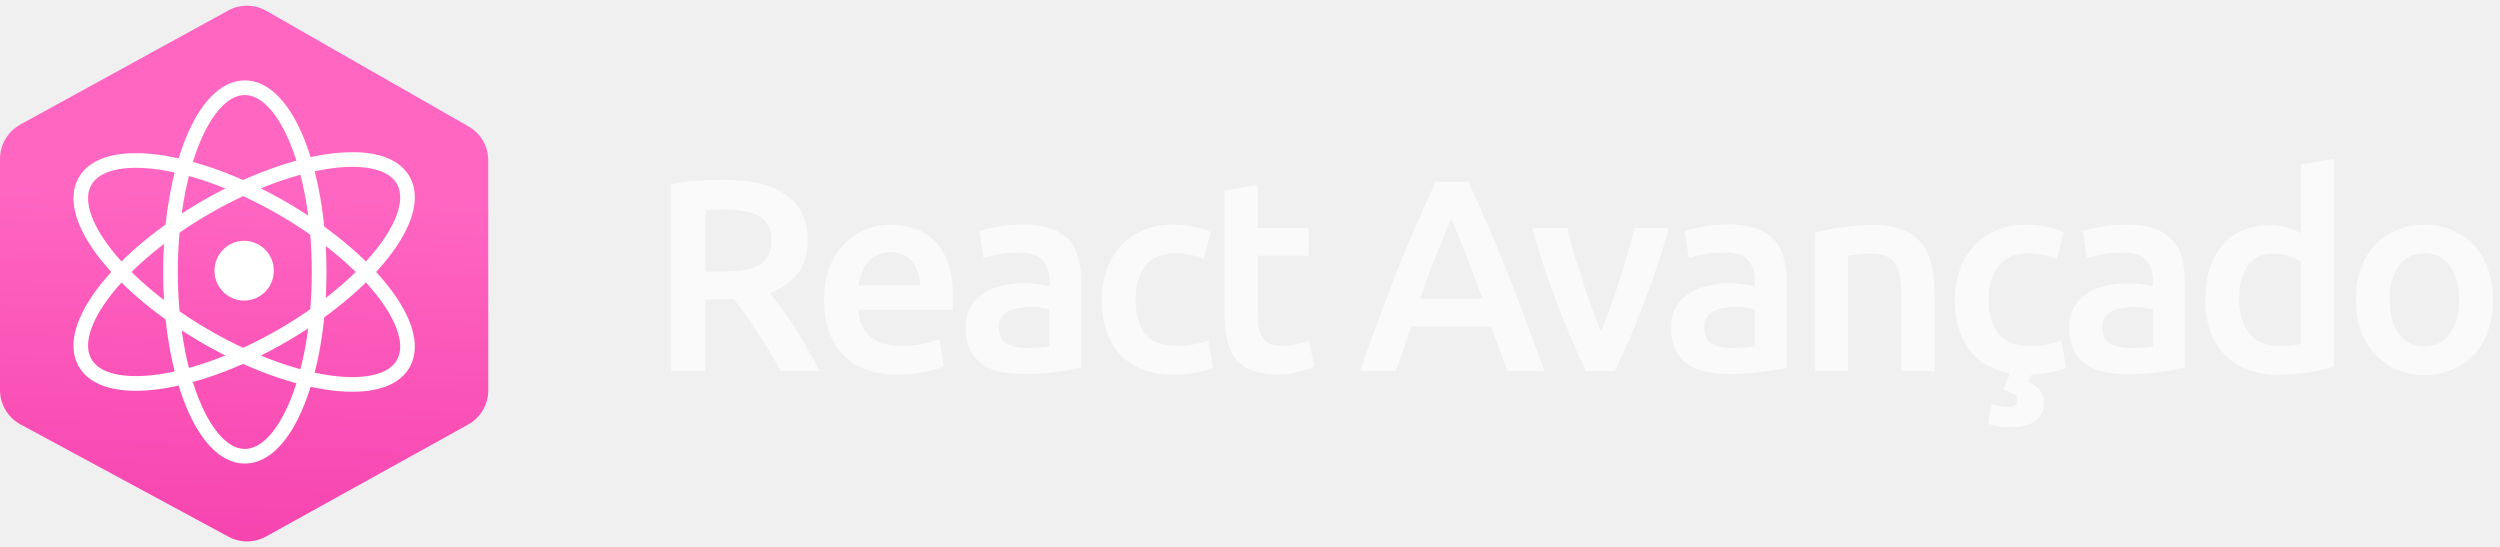
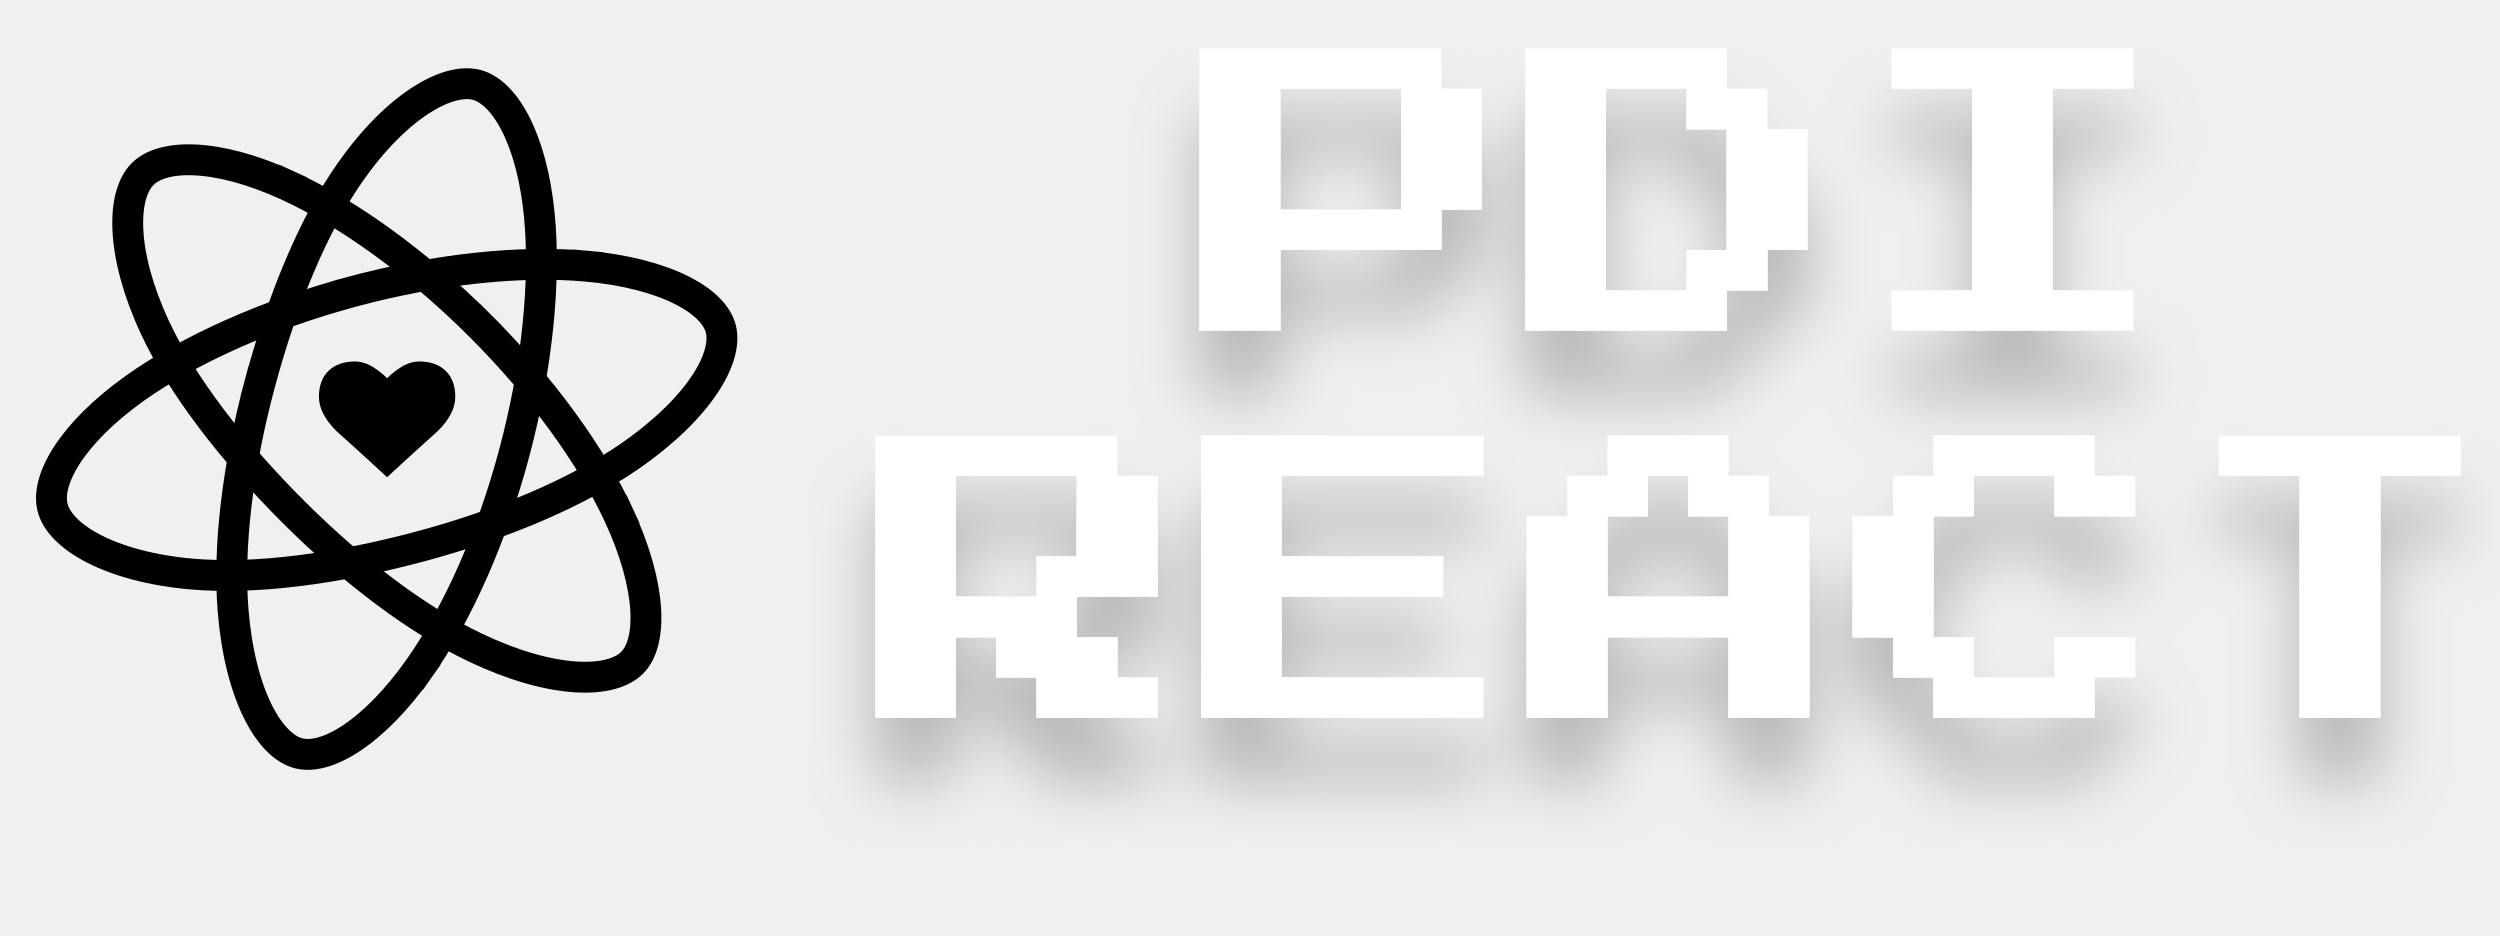
- <svg xmlns="http://www.w3.org/2000/svg" fill="none" viewBox="0 0 256 56">
-   <path d="M2.08 12.75L23.36 1.08a4 4 0 013.91.03L48 12.96A4 4 0 0150 16.43v23.54a4 4 0 01-2.06 3.5l-20.7 11.47a4 4 0 01-3.84.02L2.1 43.46A4 4 0 010 39.94V16.26a4 4 0 012.08-3.5z" fill="url(#paint0_linear)" />
-   <ellipse rx="7.65" ry="18.78" transform="matrix(-.49197 .87061 .8678 .49693 25 27.9)" stroke="#fff" stroke-width="1.5" />
-   <ellipse rx="7.65" ry="18.78" transform="matrix(-.49197 -.87061 .8678 -.49693 25 27.8)" stroke="#fff" stroke-width="1.5" />
-   <ellipse cx="25.07" cy="27.85" rx="7.61" ry="18.87" transform="rotate(180 25.07 27.85)" stroke="#fff" stroke-width="1.5" />
-   <ellipse cx="25.01" cy="27.73" rx="3.06" ry="3.04" transform="rotate(-90 25 27.73)" fill="#fff" />
-   <path d="M74.06 18.4c2.8 0 4.93.51 6.4 1.54 1.5 1.03 2.25 2.6 2.25 4.7 0 2.64-1.3 4.42-3.9 5.35a41.65 41.65 0 013.92 5.8c.44.74.82 1.48 1.16 2.21h-3.95a40.42 40.42 0 00-2.4-4c-.42-.66-.83-1.26-1.24-1.82-.41-.58-.8-1.1-1.15-1.54l-.67.02h-2.24V38H68.7V18.88c.86-.2 1.77-.31 2.74-.37a34.3 34.3 0 012.6-.11zm.25 3.05c-.75 0-1.44.03-2.07.09v6.27h1.54c.86 0 1.61-.05 2.27-.14.65-.1 1.19-.26 1.62-.5.45-.25.78-.58 1-.99.23-.4.34-.93.34-1.56 0-.6-.1-1.1-.33-1.52a2.47 2.47 0 00-.98-.98c-.41-.24-.9-.4-1.49-.5-.58-.11-1.21-.17-1.9-.17zm10.07 9.3c0-1.29.19-2.42.56-3.39.4-.97.9-1.77 1.54-2.4a6.6 6.6 0 014.7-1.96c2.02 0 3.59.62 4.7 1.87 1.15 1.25 1.72 3.12 1.72 5.6l-.03.64c0 .23-.01.43-.03.62h-9.66c.1 1.17.5 2.09 1.23 2.74.75.64 1.82.95 3.22.95a10.35 10.35 0 003.87-.7l.44 2.78a6.26 6.26 0 01-1.9.56 12.6 12.6 0 01-2.83.3c-1.29 0-2.4-.18-3.36-.56a6.48 6.48 0 01-2.35-1.6 6.7 6.7 0 01-1.37-2.4 9.97 9.97 0 01-.45-3.05zm9.83-1.51c0-.47-.07-.9-.2-1.32-.13-.43-.33-.8-.59-1.1a2.37 2.37 0 00-.92-.72 2.73 2.73 0 00-1.29-.28 3.11 3.11 0 00-3 2.16c-.14.4-.25.83-.3 1.26h6.3zm10.87 6.38c1.05 0 1.84-.06 2.38-.17V31.7a6.63 6.63 0 00-1.99-.25c-.37 0-.75.03-1.15.08a3.7 3.7 0 00-1.03.31c-.3.15-.54.36-.73.64-.19.27-.28.6-.28 1.01 0 .8.25 1.36.76 1.68a4 4 0 002.04.45zm-.28-12.63a8.3 8.3 0 012.83.42 4.21 4.21 0 012.8 3.02c.2.72.3 1.5.3 2.36v8.87c-.52.12-1.31.25-2.37.4-1.05.16-2.23.25-3.56.25-.88 0-1.68-.09-2.4-.25a5.2 5.2 0 01-1.88-.82 4 4 0 01-1.2-1.45 5.2 5.2 0 01-.43-2.21c0-.84.16-1.55.48-2.13.33-.58.78-1.05 1.34-1.4a5.4 5.4 0 011.93-.79 10.55 10.55 0 014.82.06v-.56c0-.4-.05-.77-.14-1.12-.1-.35-.26-.66-.5-.92-.23-.28-.54-.5-.93-.65a3.89 3.89 0 00-1.43-.22 12.8 12.8 0 00-3.75.56l-.42-2.75a14.7 14.7 0 014.5-.67zm8.01 7.7c0-1.08.17-2.09.5-3.02a7.3 7.3 0 011.44-2.47c.63-.69 1.4-1.23 2.3-1.62.89-.4 1.9-.59 3.02-.59 1.38 0 2.68.25 3.92.76l-.73 2.77a7.6 7.6 0 00-2.92-.59c-1.32 0-2.33.42-3.02 1.26-.69.82-1.03 1.99-1.03 3.5 0 1.46.32 2.62.97 3.47.66.84 1.76 1.26 3.3 1.26a8.7 8.7 0 003.17-.58l.48 2.8c-.38.18-.94.35-1.7.5-.76.15-1.53.22-2.33.22a8.79 8.79 0 01-3.28-.56 6.58 6.58 0 01-2.3-1.6c-.6-.68-1.04-1.5-1.34-2.43-.3-.95-.45-1.98-.45-3.08zm12.6-11.2l3.38-.56v4.43H134v2.82h-5.2v5.97c0 1.17.18 2.01.55 2.52.38.5 1.01.75 1.9.75.62 0 1.16-.06 1.63-.2.49-.12.87-.24 1.15-.36l.56 2.7c-.4.16-.9.33-1.54.5-.64.18-1.38.28-2.24.28a7.2 7.2 0 01-2.63-.42 3.92 3.92 0 01-1.66-1.2 4.94 4.94 0 01-.86-1.94 12.2 12.2 0 01-.26-2.6V19.49zM154.33 38c-.26-.77-.53-1.52-.81-2.27-.28-.74-.56-1.51-.82-2.3h-8.17a83.8 83.8 0 01-.81 2.33l-.79 2.24h-3.67a333.28 333.28 0 013.98-10.72 195.8 195.8 0 013.78-8.68h3.33a144.25 144.25 0 013.75 8.68c.64 1.56 1.28 3.23 1.94 4.98.67 1.75 1.37 3.67 2.1 5.74h-3.81zm-5.71-15.65a120.1 120.1 0 00-3.2 8.23h6.39a187.52 187.52 0 00-3.2-8.23zM162.43 38a88.45 88.45 0 01-5.54-14.64h3.6l.7 2.66.88 2.82c.31.94.63 1.85.95 2.75l.92 2.38a87.54 87.54 0 002.72-7.95c.28-.96.52-1.84.73-2.66h3.5A91.1 91.1 0 01165.35 38h-2.92zm14.88-2.38c1.04 0 1.84-.06 2.38-.17V31.7a6.63 6.63 0 00-1.99-.25c-.37 0-.75.03-1.15.08a3.7 3.7 0 00-1.03.31c-.3.15-.55.36-.73.64-.19.27-.28.6-.28 1.01 0 .8.25 1.36.75 1.68a4 4 0 002.05.45zm-.28-12.63a8.3 8.3 0 012.83.42 4.21 4.21 0 012.8 3.02c.2.72.3 1.5.3 2.36v8.87c-.52.12-1.31.25-2.38.4-1.04.16-2.23.25-3.55.25-.88 0-1.68-.09-2.4-.25a5.2 5.2 0 01-1.88-.82 4 4 0 01-1.2-1.45 5.2 5.2 0 01-.43-2.21c0-.84.16-1.55.48-2.13.33-.58.78-1.05 1.34-1.4a5.4 5.4 0 011.93-.79 10.55 10.55 0 014.82.06v-.56c0-.4-.05-.77-.14-1.12-.1-.35-.26-.66-.5-.92-.23-.28-.54-.5-.93-.65a3.89 3.89 0 00-1.43-.22 12.8 12.8 0 00-3.75.56l-.42-2.75a14.7 14.7 0 014.5-.67zm8.82.84a22.64 22.64 0 016.02-.78c1.2 0 2.2.17 3 .5.8.32 1.44.78 1.9 1.37.49.58.82 1.3 1.01 2.13.2.82.31 1.73.31 2.72V38h-3.39v-7.7a10 10 0 00-.17-1.99c-.09-.56-.26-1-.5-1.34-.22-.36-.54-.6-.95-.76a3.7 3.7 0 00-1.46-.25c-.43 0-.88.03-1.34.08l-1.04.14V38h-3.39V23.83zM207.7 39.1c.6.28 1.01.6 1.24.95.24.36.36.8.36 1.32 0 .65-.28 1.21-.84 1.68-.56.47-1.4.7-2.52.7-.9 0-1.7-.12-2.38-.36l.4-2.02.72.2c.3.07.6.1.92.1.32 0 .56-.05.73-.16a.55.55 0 00.28-.5c0-.3-.13-.53-.4-.68a7.14 7.14 0 00-.77-.33l-.28-.09a9.54 9.54 0 01.7-1.68 7.19 7.19 0 01-2.53-.9 5.87 5.87 0 01-1.76-1.62 7.66 7.66 0 01-1.06-2.26c-.23-.84-.34-1.76-.34-2.75 0-1.08.17-2.09.5-3.02a7.3 7.3 0 011.43-2.47c.64-.69 1.4-1.23 2.3-1.62.9-.4 1.9-.59 3.02-.59 1.38 0 2.7.25 3.92.76l-.73 2.77a7.6 7.6 0 00-2.9-.59c-1.33 0-2.34.42-3.03 1.26-.7.82-1.04 1.99-1.04 3.5 0 1.46.33 2.62.98 3.47.66.84 1.76 1.26 3.3 1.26a8.7 8.7 0 003.17-.58l.48 2.8c-.34.16-.83.31-1.49.44-.65.13-1.33.22-2.04.26a7.65 7.65 0 00-.34.75zm10.38-3.47c1.05 0 1.84-.06 2.38-.17V31.7a6.63 6.63 0 00-1.99-.25c-.37 0-.75.03-1.14.08a3.7 3.7 0 00-1.04.31c-.3.15-.54.36-.73.64-.19.27-.28.6-.28 1.01 0 .8.25 1.36.76 1.68a4 4 0 002.04.45zm-.28-12.63a8.3 8.3 0 012.83.42 4.21 4.21 0 012.8 3.02c.2.72.3 1.5.3 2.36v8.87c-.51.12-1.3.25-2.37.4-1.05.16-2.23.25-3.56.25-.88 0-1.68-.09-2.4-.25a5.2 5.2 0 01-1.88-.82 4 4 0 01-1.2-1.45 5.2 5.2 0 01-.43-2.21c0-.84.16-1.55.48-2.13.34-.58.78-1.05 1.34-1.4a5.4 5.4 0 011.94-.79 10.55 10.55 0 014.81.06v-.56c0-.4-.04-.77-.14-1.12-.1-.35-.26-.66-.5-.92-.23-.28-.53-.5-.93-.65a3.89 3.89 0 00-1.42-.22 12.8 12.8 0 00-3.76.56l-.42-2.75a14.7 14.7 0 014.5-.67zm11.49 7.65c0 1.49.35 2.67 1.06 3.52.71.84 1.69 1.26 2.94 1.26.54 0 1-.01 1.37-.05.4-.06.71-.11.95-.17v-8.4c-.3-.2-.7-.4-1.2-.56-.49-.19-1-.28-1.57-.28-1.23 0-2.14.42-2.71 1.26a6.09 6.09 0 00-.84 3.42zm9.71 6.91a20.01 20.01 0 01-5.74.81c-1.16 0-2.2-.17-3.1-.53a6.7 6.7 0 01-2.36-1.51 7.15 7.15 0 01-1.48-2.4 9.54 9.54 0 01-.5-3.2c0-1.16.13-2.2.41-3.14.3-.95.73-1.76 1.3-2.43a5.54 5.54 0 012.04-1.54 6.5 6.5 0 012.77-.56c.7 0 1.33.08 1.88.25.54.17 1 .35 1.4.56v-7.03l3.38-.56v21.28zm16.29-6.89c0 1.16-.17 2.22-.5 3.17a6.38 6.38 0 01-3.67 4c-.86.38-1.81.56-2.86.56-1.04 0-2-.18-2.85-.56-.86-.37-1.6-.9-2.22-1.57a7.36 7.36 0 01-1.45-2.43c-.34-.95-.5-2-.5-3.17 0-1.15.16-2.2.5-3.13a6.42 6.42 0 013.7-3.98c.85-.37 1.8-.56 2.82-.56a7.01 7.01 0 015.07 2.1 7 7 0 011.43 2.44c.35.93.53 1.98.53 3.13zm-3.47 0c0-1.45-.32-2.6-.95-3.44a3.02 3.02 0 00-2.6-1.29c-1.13 0-2 .43-2.64 1.29a5.71 5.71 0 00-.92 3.44c0 1.48.3 2.65.92 3.5a3.1 3.1 0 002.63 1.3c1.12 0 1.99-.44 2.6-1.3.64-.85.96-2.02.96-3.5z" fill="#FAFAFA" />
+ <svg xmlns="http://www.w3.org/2000/svg" fill="none" viewBox="0 0 155 58">
+   <g clip-path="url(#a)">
+     <path stroke="currentColor" stroke-miterlimit="10" stroke-width="1.914" d="M21.86 18.079c5.334-1.435 10.476-1.94 14.512-1.575M21.86 18.079c-5.388 1.45-10.206 3.645-13.52 6.008m13.52-6.008-.248-.924m14.761-.651.086-.953m-.086.953c2.43.219 4.437.759 5.882 1.485 1.468.737 2.218 1.592 2.428 2.37.221.82-.019 2.01-.986 3.466-.952 1.434-2.526 2.995-4.676 4.477-3.242 2.234-7.833 4.197-12.908 5.562-5.215 1.403-10.262 2.075-14.232 1.726-2.517-.22-4.593-.805-6.088-1.58-1.52-.788-2.307-1.7-2.525-2.511-.21-.78-.008-1.883.85-3.231.848-1.33 2.264-2.783 4.222-4.18m0 0-.536-.752" />
+     <path stroke="currentColor" stroke-miterlimit="10" stroke-width="1.914" d="M29.758 20.184c3.91 3.903 6.918 8.104 8.62 11.781m-8.62-11.78c-3.95-3.942-8.26-7.018-11.963-8.705m11.963 8.704.676-.677m7.944 12.458.869-.402m-.869.402c1.026 2.214 1.561 4.222 1.655 5.836.095 1.64-.27 2.718-.838 3.288-.601.602-1.75.989-3.496.88-1.717-.107-3.856-.69-6.214-1.812-3.556-1.69-7.551-4.685-11.27-8.397m0 0-.65.65m.65-.65c-3.823-3.815-6.928-7.85-8.611-11.462-1.067-2.29-1.6-4.38-1.676-6.063-.077-1.71.32-2.848.912-3.443.571-.572 1.627-.947 3.224-.878 1.576.068 3.542.568 5.73 1.566m0 0 .398-.87" />
+     <path stroke="currentColor" stroke-miterlimit="10" stroke-width="1.914" d="m25.992 41.433.782.55m-.782-.55c-1.405 1.995-2.876 3.462-4.227 4.35-1.373.903-2.488 1.126-3.267.918-.822-.219-1.73-1.02-2.51-2.587-.765-1.54-1.33-3.684-1.538-6.287-.313-3.925.283-8.882 1.638-13.96m9.904 17.566c2.333-3.314 4.468-8.02 5.893-13.356 1.438-5.391 1.947-10.662 1.556-14.713-.23-2.394-.78-4.347-1.509-5.746-.738-1.417-1.591-2.144-2.372-2.352-.812-.216-1.996.01-3.438.932-1.42.906-2.963 2.413-4.413 4.482-2.287 3.264-4.229 7.97-5.621 13.188m0 0-.925-.247" />
+     <path fill="currentColor" d="M24 23.449a4.973 4.973 0 0 0-.83-.664 2.397 2.397 0 0 0-.562-.272c-.202-.067-.4-.101-.593-.101-.7 0-1.249.194-1.646.581-.397.388-.595.925-.595 1.613 0 .69.358 1.393 1.073 2.11 0 0 1.953 1.75 3.153 2.873 1.2-1.122 3.154-2.874 3.154-2.874.715-.716 1.073-1.419 1.073-2.11 0-.687-.198-1.224-.595-1.612-.397-.387-.946-.581-1.646-.581-.193 0-.391.034-.593.1a2.395 2.395 0 0 0-.562.273 4.993 4.993 0 0 0-.83.664Z" />
+     <g filter="url(#b)">
+       <path fill="#fff" d="M74.371 20.5V3h15v2.5h2.5V13h-2.5v2.5h-10v5h-5Zm5-7.5h7.5V5.5h-7.5V13Zm15.2 7.5V3h12.5v2.5h2.5V8h2.5v7.5h-2.5V18h-2.5v2.5h-12.5Zm5-2.5h5v-2.5h2.5V8h-2.5V5.5h-5V18Zm17.7 2.5V18h5V5.5h-5V3h15v2.5h-5V18h5v2.5h-15Zm-63 24V27h15v2.5h2.5V37h-5v2.5h2.5V42h2.5v2.5h-7.5V42h-2.5v-2.5h-2.5v5h-5Zm5-7.5h5v-2.5h2.5v-5h-7.5V37Zm15.2 7.5V27h17.5v2.5h-12.5v5h10V37h-10v5h12.5v2.5h-17.5Zm20.2 0V32h2.5v-2.5h2.5V27h7.5v2.5h2.5V32h2.5v12.5h-5v-5h-7.5v5h-5Zm5-7.5h7.5v-5h-2.5v-2.5h-2.5V32h-2.5v5Zm20.2 7.5V42h-2.5v-2.5h-2.5V32h2.5v-2.5h2.5V27h10v2.5h2.5V32h-5v-2.5h-5V32h-2.5v7.5h2.5V42h5v-2.5h5V42h-2.5v2.5h-10Zm22.7 0v-15h-5V27h15v2.5h-5v15h-5Z" />
+     </g>
+   </g>
  <defs>
-     <linearGradient id="paint0_linear" x1="24" y1="76" x2="26" y2="19.5" gradientUnits="userSpaceOnUse">
-       <stop stop-color="#F231A5" />
-       <stop offset="1" stop-color="#FF66C2" />
-     </linearGradient>
+     <clipPath id="a">
+       <path fill="#fff" d="M0 0h155v58H0z" />
+     </clipPath>
+     <filter id="b" width="106.3" height="49.5" x="50.271" y="3" color-interpolation-filters="sRGB" filterUnits="userSpaceOnUse">
+       <feFlood flood-opacity="0" result="BackgroundImageFix" />
+       <feColorMatrix in="SourceAlpha" result="hardAlpha" values="0 0 0 0 0 0 0 0 0 0 0 0 0 0 0 0 0 0 127 0" />
+       <feOffset dy="4" />
+       <feGaussianBlur stdDeviation="2" />
+       <feComposite in2="hardAlpha" operator="out" />
+       <feColorMatrix values="0 0 0 0 0 0 0 0 0 0 0 0 0 0 0 0 0 0 0.25 0" />
+       <feBlend in2="BackgroundImageFix" result="effect1_dropShadow_1_107" />
+       <feBlend in="SourceGraphic" in2="effect1_dropShadow_1_107" result="shape" />
+     </filter>
  </defs>
</svg>
